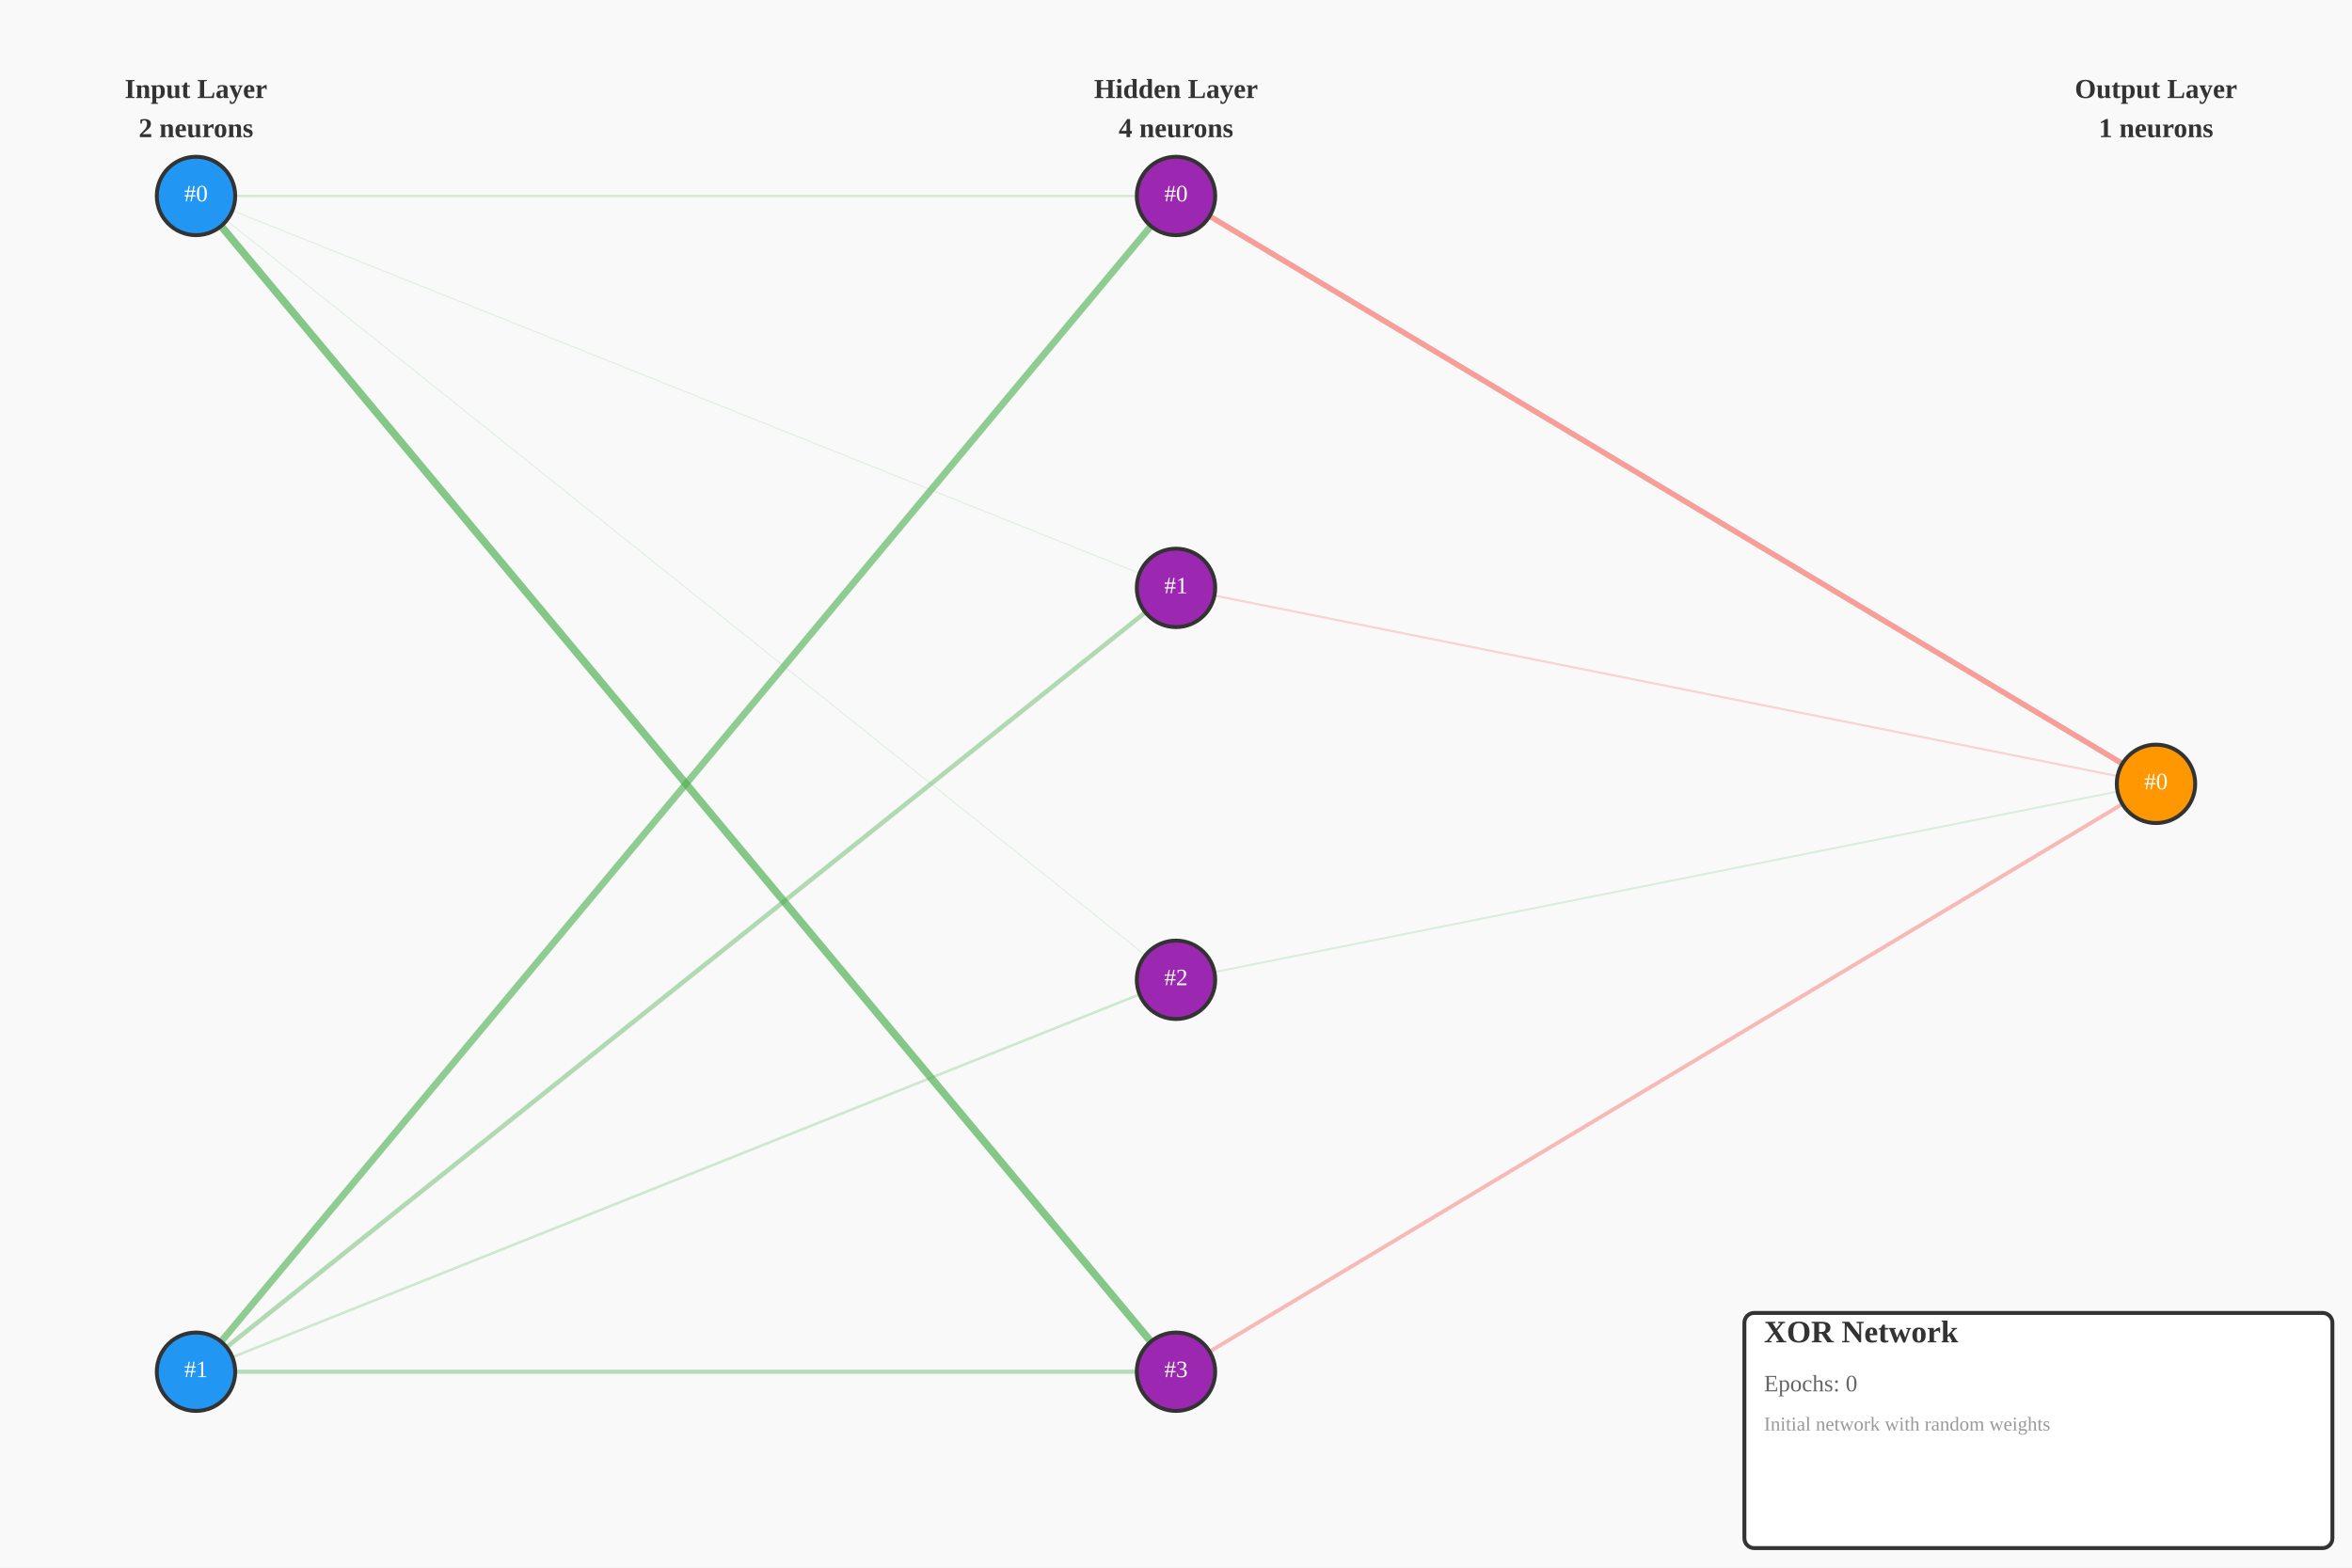
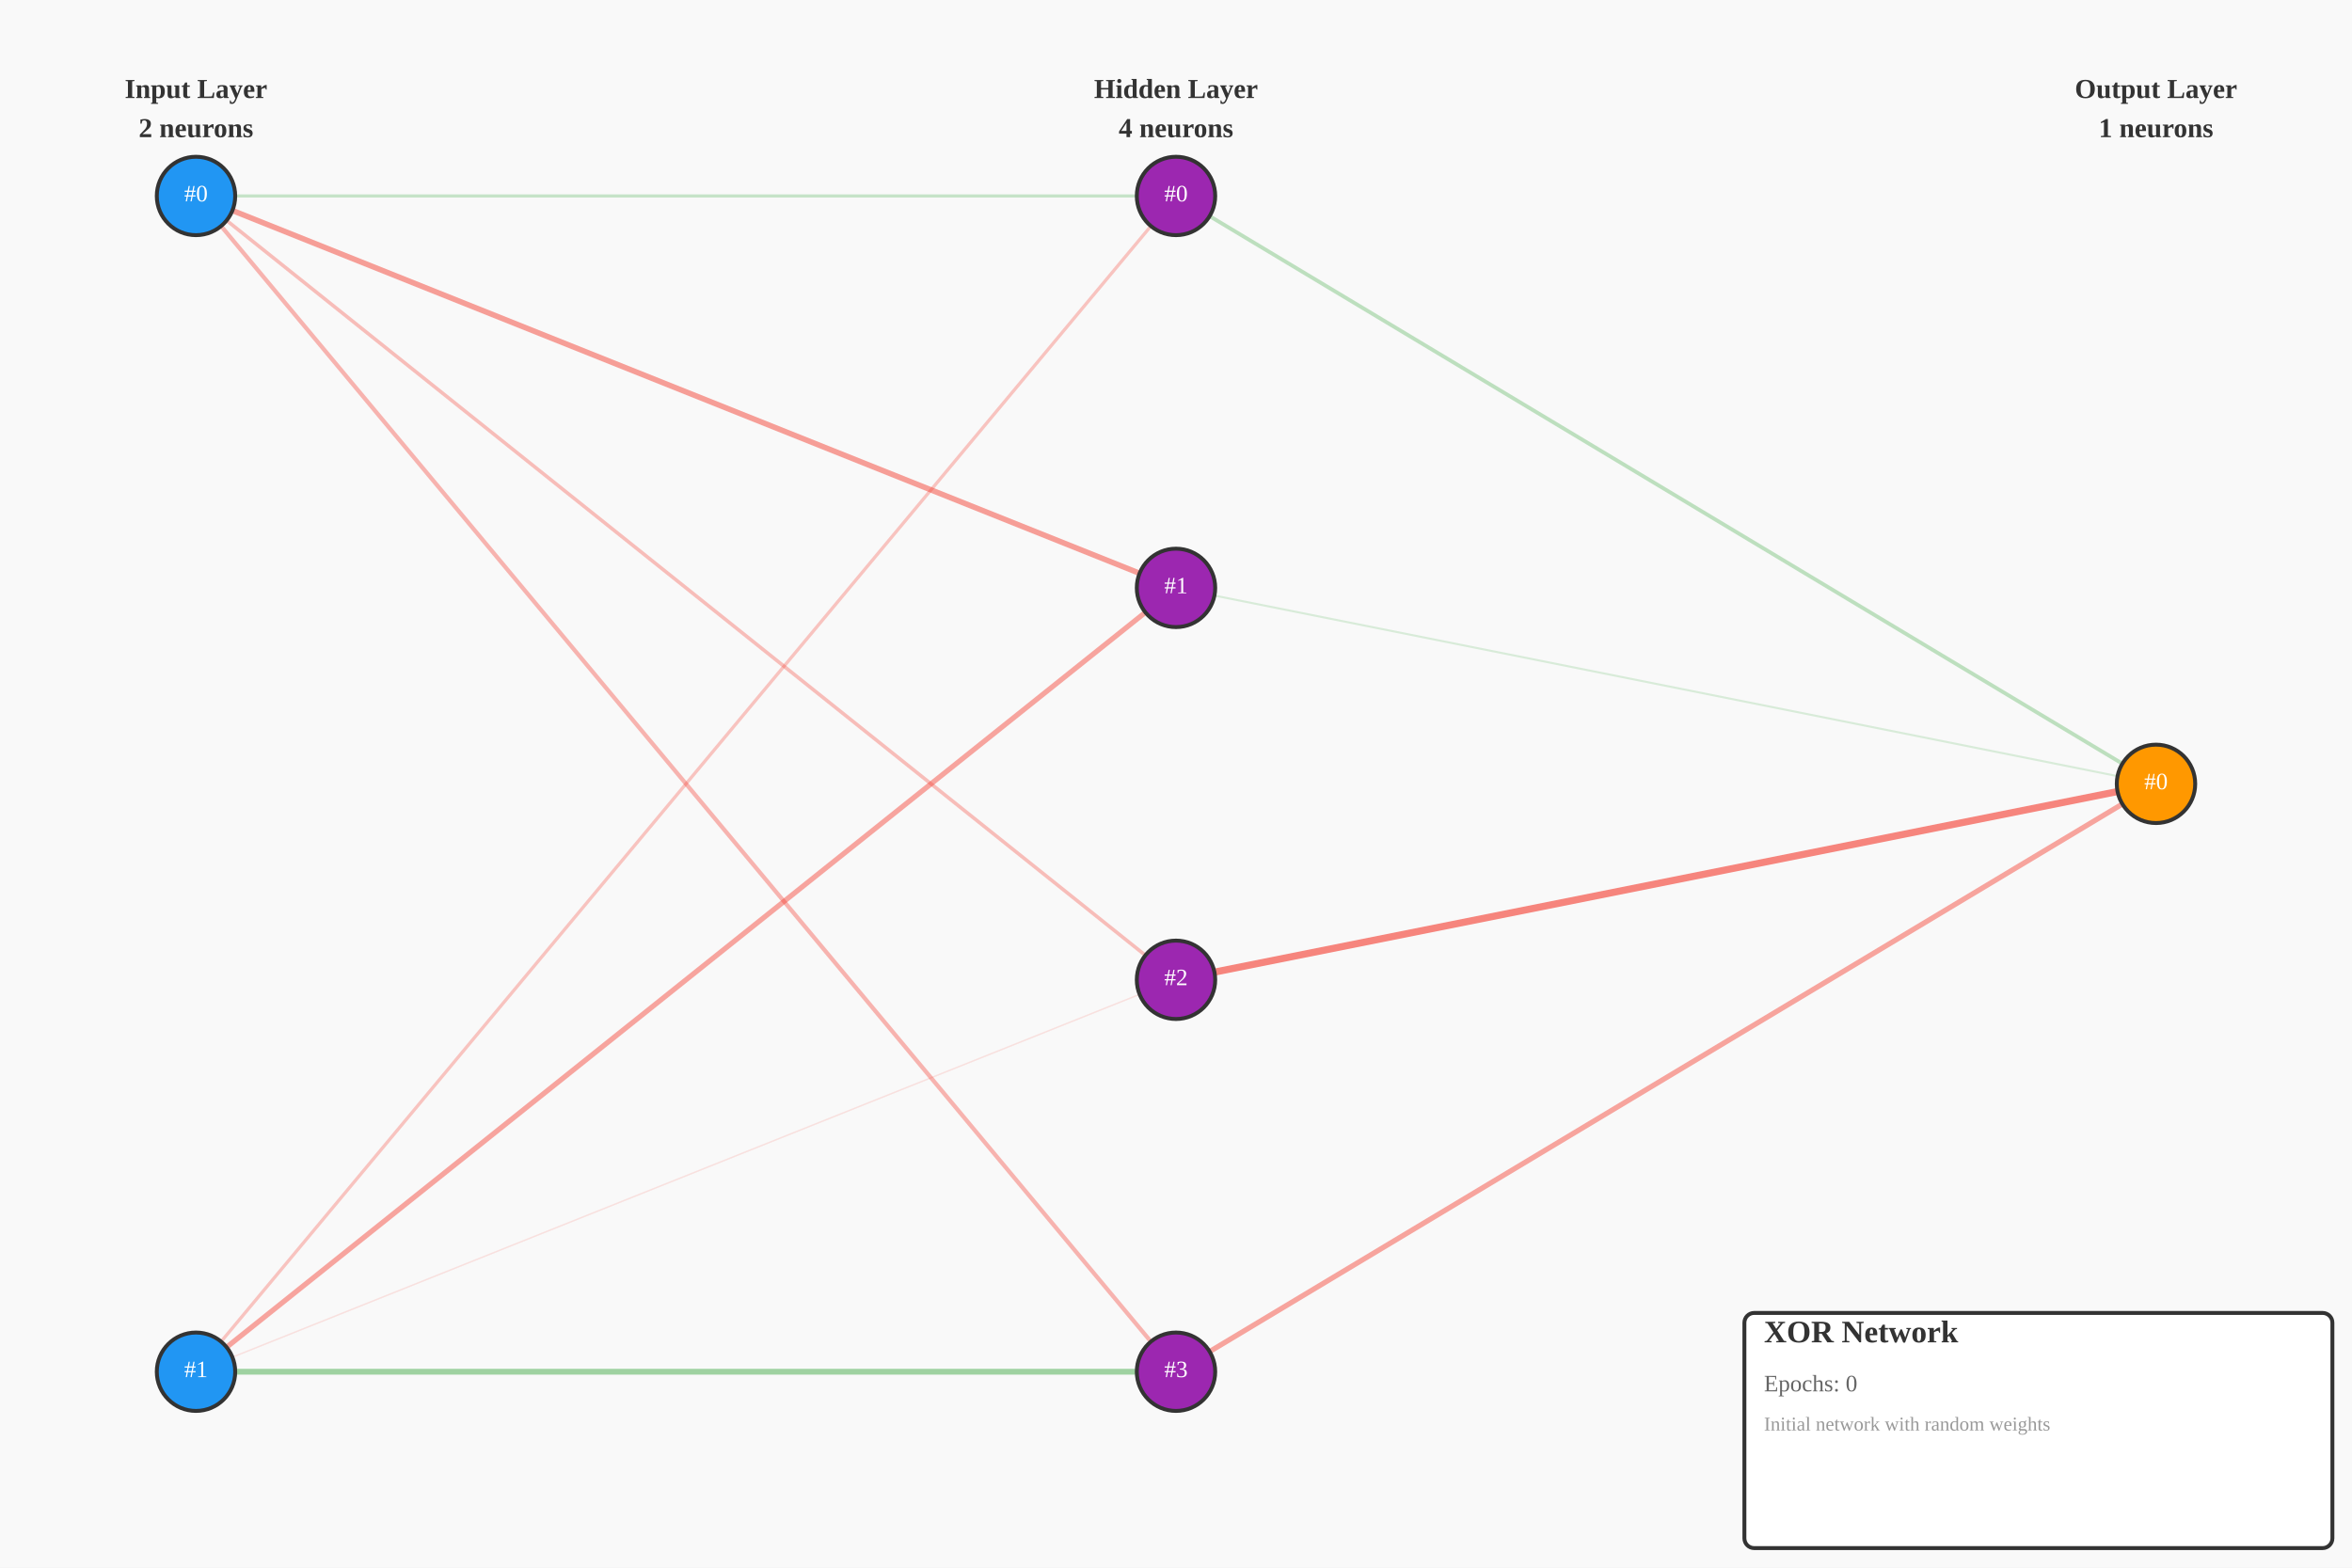
<svg xmlns="http://www.w3.org/2000/svg" width="1200" height="800" viewBox="0 0 1200 800">
  <rect width="100%" height="100%" fill="#f9f9f9" />
  <g id="connections">
-     <line x1="100" y1="100" x2="600" y2="100" stroke="#4CAF50" stroke-width="1.215" opacity="0.222" />
-     <line x1="100" y1="100" x2="600" y2="300" stroke="#4CAF50" stroke-width="0.665" opacity="0.128" />
-     <line x1="100" y1="100" x2="600" y2="500" stroke="#4CAF50" stroke-width="0.654" opacity="0.126" />
-     <line x1="100" y1="100" x2="600" y2="700" stroke="#4CAF50" stroke-width="3.858" opacity="0.676" />
-     <line x1="100" y1="700" x2="600" y2="100" stroke="#4CAF50" stroke-width="3.511" opacity="0.616" />
-     <line x1="100" y1="700" x2="600" y2="300" stroke="#4CAF50" stroke-width="2.346" opacity="0.417" />
-     <line x1="100" y1="700" x2="600" y2="500" stroke="#4CAF50" stroke-width="1.343" opacity="0.245" />
-     <line x1="100" y1="700" x2="600" y2="700" stroke="#4CAF50" stroke-width="2.141" opacity="0.381" />
-     <line x1="600" y1="100" x2="1100" y2="400" stroke="#F44336" stroke-width="2.824" opacity="0.498" />
-     <line x1="600" y1="300" x2="1100" y2="400" stroke="#F44336" stroke-width="1.115" opacity="0.205" />
-     <line x1="600" y1="500" x2="1100" y2="400" stroke="#4CAF50" stroke-width="0.959" opacity="0.179" />
-     <line x1="600" y1="700" x2="1100" y2="400" stroke="#F44336" stroke-width="1.954" opacity="0.349" />
+     <line x1="100" y1="100" x2="600" y2="100" stroke="#4CAF50" stroke-width="1.628" opacity="0.293" />
+     <line x1="100" y1="100" x2="600" y2="300" stroke="#F44336" stroke-width="2.832" opacity="0.5" />
+     <line x1="100" y1="100" x2="600" y2="500" stroke="#F44336" stroke-width="1.836" opacity="0.329" />
+     <line x1="100" y1="100" x2="600" y2="700" stroke="#F44336" stroke-width="2.132" opacity="0.38" />
+     <line x1="100" y1="700" x2="600" y2="100" stroke="#F44336" stroke-width="1.666" opacity="0.3" />
+     <line x1="100" y1="700" x2="600" y2="300" stroke="#F44336" stroke-width="2.647" opacity="0.468" />
+     <line x1="100" y1="700" x2="600" y2="500" stroke="#F44336" stroke-width="0.715" opacity="0.137" />
+     <line x1="100" y1="700" x2="600" y2="700" stroke="#4CAF50" stroke-width="2.962" opacity="0.522" />
+     <line x1="600" y1="100" x2="1100" y2="400" stroke="#4CAF50" stroke-width="1.963" opacity="0.351" />
+     <line x1="600" y1="300" x2="1100" y2="400" stroke="#4CAF50" stroke-width="1.039" opacity="0.192" />
+     <line x1="600" y1="500" x2="1100" y2="400" stroke="#F44336" stroke-width="3.632" opacity="0.637" />
+     <line x1="600" y1="700" x2="1100" y2="400" stroke="#F44336" stroke-width="2.661" opacity="0.471" />
  </g>
  <g id="neurons">
    <circle cx="100" cy="100" r="20" fill="#2196F3" stroke="#333" stroke-width="2" />
    <text x="100" y="100" text-anchor="middle" dominant-baseline="middle" fill="white" font-size="12">#0</text>
    <circle cx="100" cy="700" r="20" fill="#2196F3" stroke="#333" stroke-width="2" />
    <text x="100" y="700" text-anchor="middle" dominant-baseline="middle" fill="white" font-size="12">#1</text>
    <circle cx="600" cy="100" r="20" fill="#9C27B0" stroke="#333" stroke-width="2" />
    <text x="600" y="100" text-anchor="middle" dominant-baseline="middle" fill="white" font-size="12">#0</text>
    <circle cx="600" cy="300" r="20" fill="#9C27B0" stroke="#333" stroke-width="2" />
    <text x="600" y="300" text-anchor="middle" dominant-baseline="middle" fill="white" font-size="12">#1</text>
    <circle cx="600" cy="500" r="20" fill="#9C27B0" stroke="#333" stroke-width="2" />
    <text x="600" y="500" text-anchor="middle" dominant-baseline="middle" fill="white" font-size="12">#2</text>
    <circle cx="600" cy="700" r="20" fill="#9C27B0" stroke="#333" stroke-width="2" />
    <text x="600" y="700" text-anchor="middle" dominant-baseline="middle" fill="white" font-size="12">#3</text>
    <circle cx="1100" cy="400" r="20" fill="#FF9800" stroke="#333" stroke-width="2" />
    <text x="1100" y="400" text-anchor="middle" dominant-baseline="middle" fill="white" font-size="12">#0</text>
  </g>
  <g id="labels">
    <text x="100" y="50" text-anchor="middle" font-size="14" font-weight="bold" fill="#333">Input Layer</text>
    <text x="100" y="70" text-anchor="middle" font-size="14" font-weight="bold" fill="#333">2 neurons</text>
    <text x="600" y="50" text-anchor="middle" font-size="14" font-weight="bold" fill="#333">Hidden Layer</text>
    <text x="600" y="70" text-anchor="middle" font-size="14" font-weight="bold" fill="#333">4 neurons</text>
    <text x="1100" y="50" text-anchor="middle" font-size="14" font-weight="bold" fill="#333">Output Layer</text>
    <text x="1100" y="70" text-anchor="middle" font-size="14" font-weight="bold" fill="#333">1 neurons</text>
  </g>
  <g id="metadata">
    <rect x="890" y="670" width="300" height="120" fill="white" stroke="#333" stroke-width="2" rx="5" />
    <text x="900" y="685" font-size="16" font-weight="bold" fill="#333">XOR Network</text>
    <text x="900" y="710" font-size="12" fill="#666">Epochs: 0</text>
    <text x="900" y="730" font-size="10" fill="#999">Initial network with random weights</text>
  </g>
</svg>
